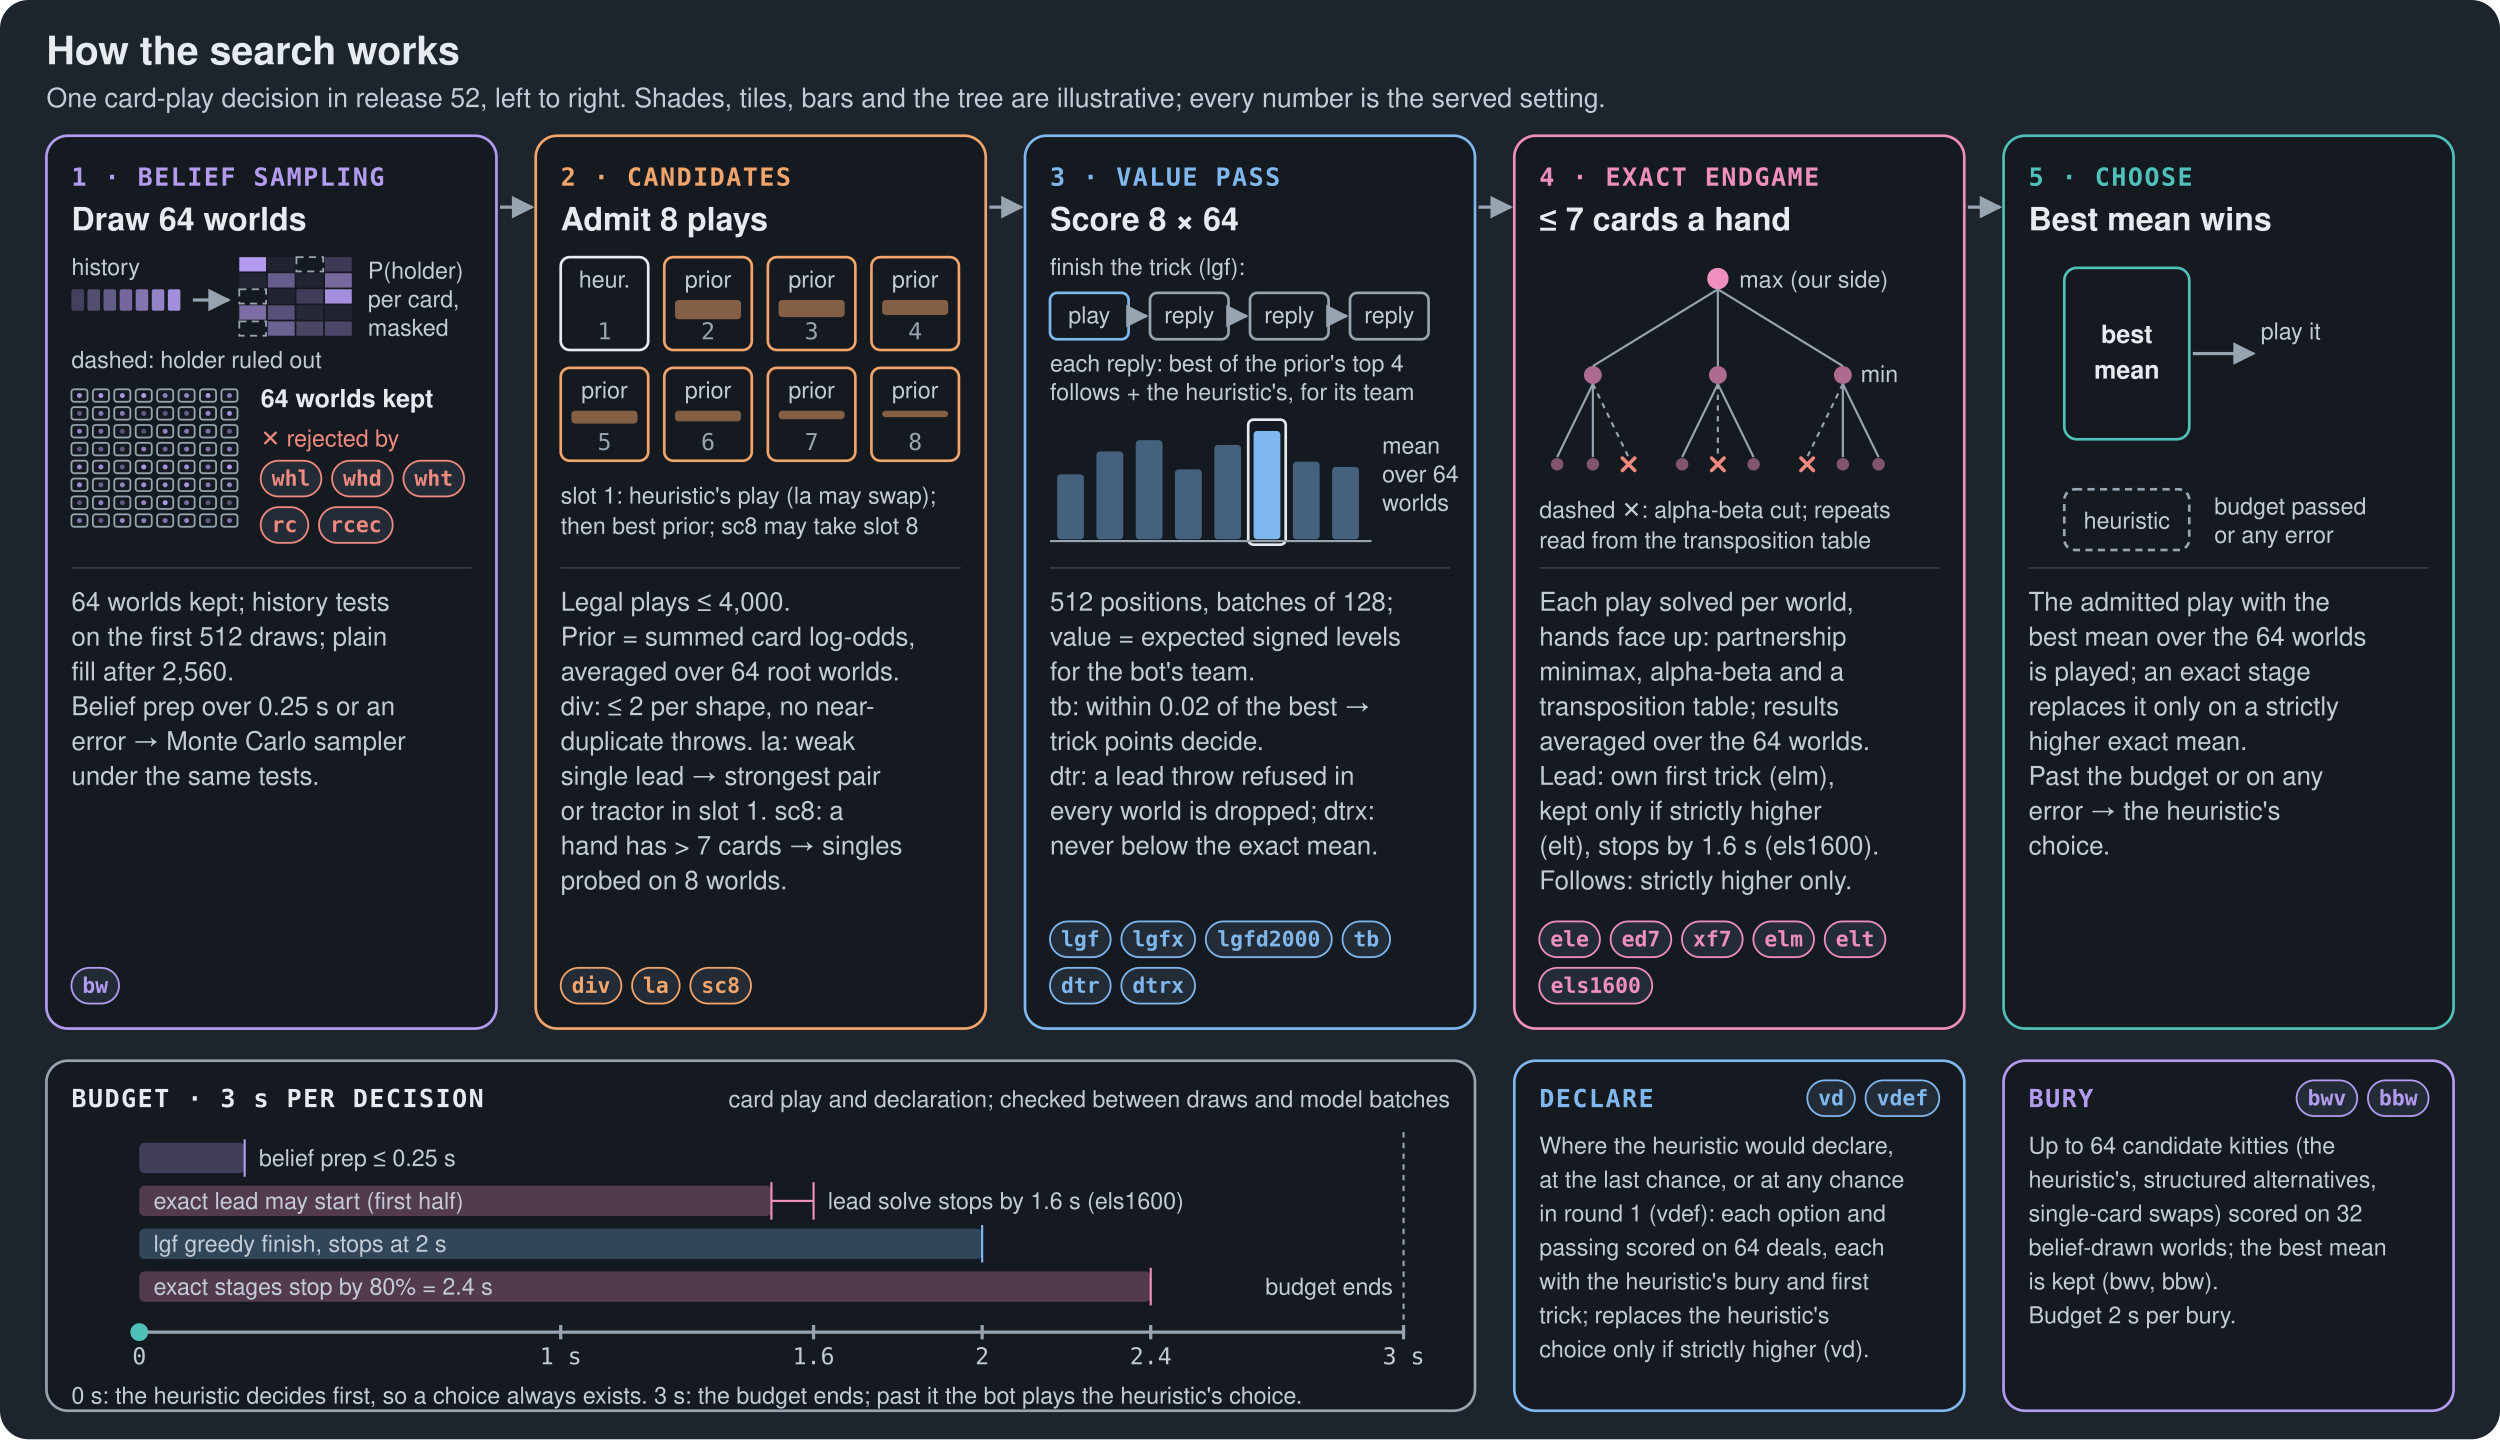
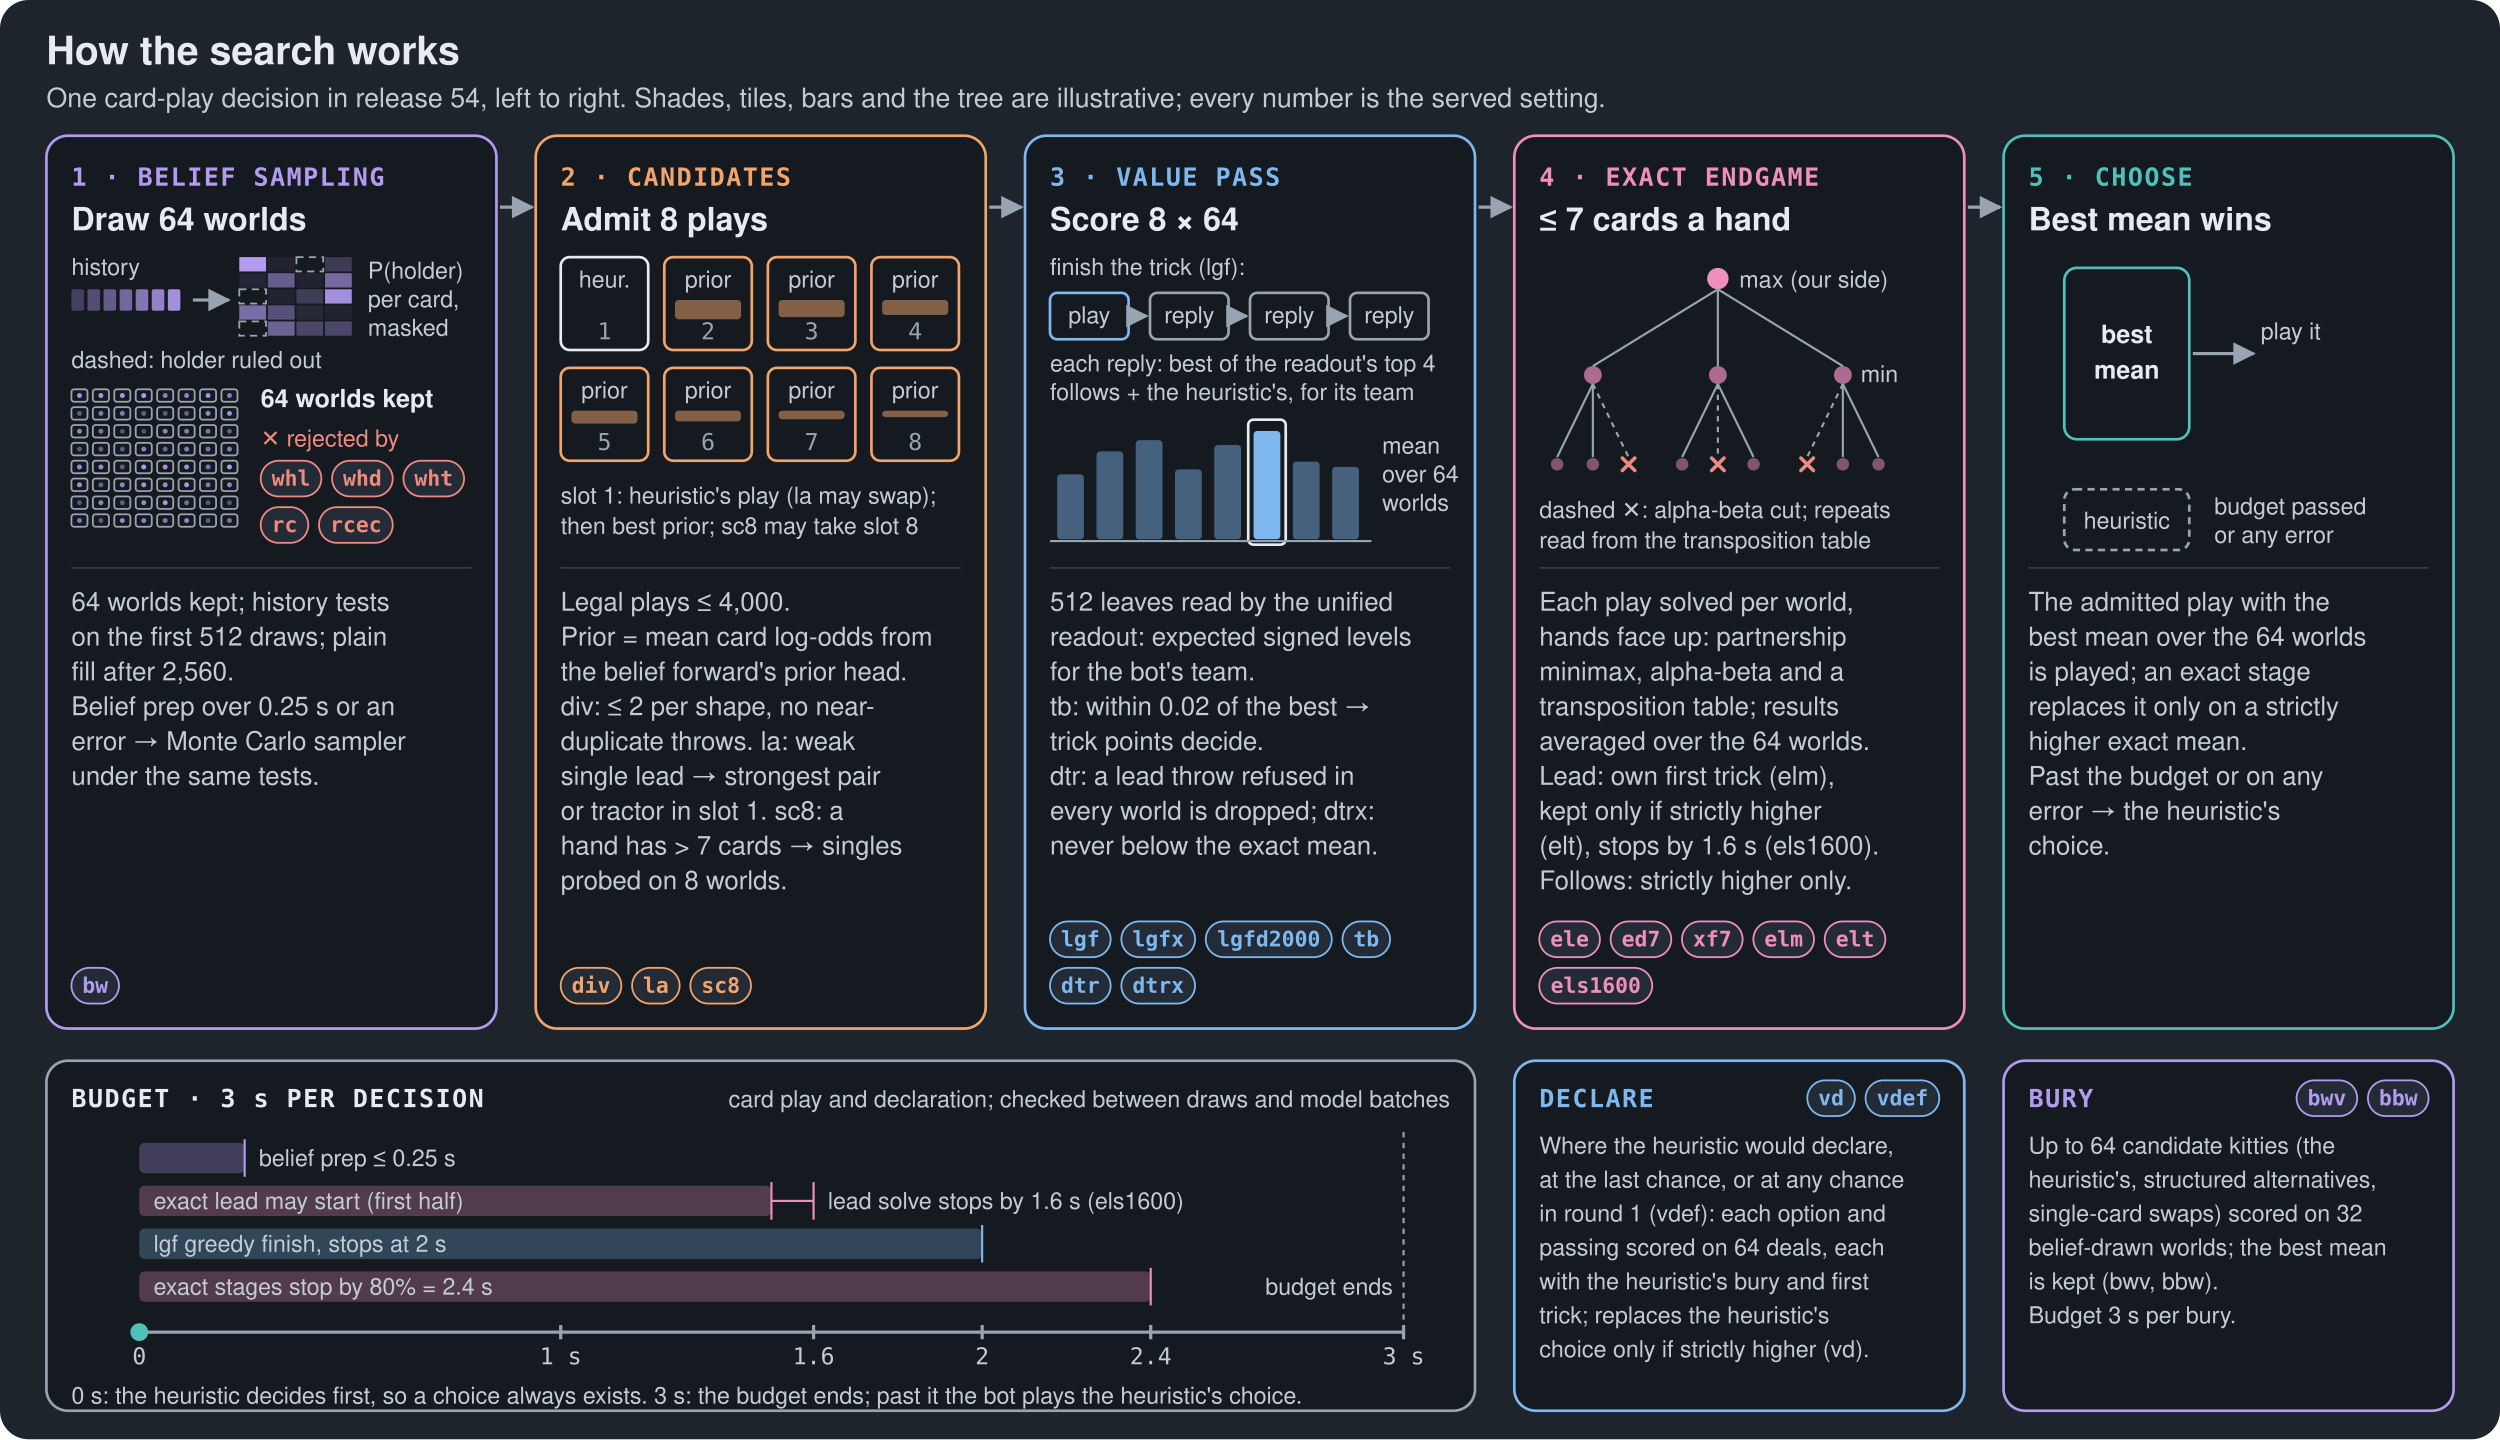
- <svg xmlns="http://www.w3.org/2000/svg" viewBox="0 0 1400 806" width="1400" height="806" role="img" aria-label="How the search works, as a five-stage pipeline. 1, belief sampling: the belief model reads the public history and gives each hidden card's holder probabilities, masked to the holders the public facts allow; 64 worlds are kept, drawn worlds are rejected by the history tests whl, whd, wht, rc and rcec, which apply to the first 512 draws, the plain sampler fills any shortfall after 2,560, and belief preparation over 0.25 s falls back to the Monte Carlo sampler. 2, candidates: up to 4,000 legal plays; the prior's summed card log-odds averaged over 64 root worlds rank them; 8 are admitted, the heuristic's play first, at most 2 per shape (div), la on a weak single lead, and sc8 probing singles on 8 worlds when a hand has more than 7 cards. 3, value pass: each trick is finished by greedy replies (lgf, lgfx, lgfd2000) and 512 positions are scored in batches of 128 as expected signed levels; ties within 0.02 go to trick points (tb); dtr and dtrx drop refused lead throws. 4, exact endgame at 7 cards or fewer a hand: partnership minimax with alpha-beta and a transposition table per world, averaged (ele, ed7, xf7, elm, elt, els1600), switching only on a strictly higher mean. 5, choose: the best mean wins; past the budget or on error the heuristic's choice is played. A 3 second budget timeline: the heuristic decides first, belief preparation up to 0.25 s, the exact lead stage starts only in the first half and its solve stops by 1.6 s, lgf stops at 2 s, both exact stages stop by 2.4 s, the budget ends at 3 s. Side lanes: declaration scores each option and passing on 64 deals (vd, vdef); the bury scores up to 64 candidate kitties on 32 belief-drawn worlds within 2 s (bwv, bbw).">
+ <svg xmlns="http://www.w3.org/2000/svg" viewBox="0 0 1400 806" width="1400" height="806" role="img" aria-label="How the search works in release 54, as a five-stage pipeline. 1, belief sampling: the unified model's belief head reads the public history and gives each hidden card's holder probabilities, masked to the holders the public facts allow; 64 worlds are kept, drawn worlds are rejected by the history tests whl, whd, wht, rc and rcec, which apply to the first 512 draws, the plain sampler fills any shortfall after 2,560, and belief preparation over 0.25 s falls back to the Monte Carlo sampler. 2, candidates: up to 4,000 legal plays; the mean card log-odds of the prior head, read from the same trunk forward as the belief, rank them; 8 are admitted, the heuristic's play first, at most 2 per shape (div), la on a weak single lead, and sc8 probing singles on 8 worlds when a hand has more than 7 cards. 3, value pass: each trick is finished by greedy replies, each the best of the unified readout's top 4 follows and the heuristic's (lgf, lgfx, lgfd2000), and the readout scores 512 leaves as expected signed levels; ties within 0.02 go to trick points (tb); dtr and dtrx drop refused lead throws. 4, exact endgame at 7 cards or fewer a hand: partnership minimax with alpha-beta and a transposition table per world, averaged (ele, ed7, xf7, elm, elt, els1600), switching only on a strictly higher mean. 5, choose: the best mean wins; past the budget or on error the heuristic's choice is played. A 3 second budget timeline: the heuristic decides first, belief preparation up to 0.25 s, the exact lead stage starts only in the first half and its solve stops by 1.6 s, lgf stops at 2 s, both exact stages stop by 2.4 s, the budget ends at 3 s. Side lanes: declaration scores each option and passing on 64 deals (vd, vdef); the bury scores up to 64 candidate kitties on 32 belief-drawn worlds within 3 s (bwv, bbw).">
  <style>.bg{fill:#1d242c}.box{fill:#151a20;stroke-width:1.5}.tile{fill:#151a20;stroke:#98a4b0;stroke-width:1}.h1{font:600 22px -apple-system, BlinkMacSystemFont, 'Segoe UI', Helvetica, Arial, sans-serif;fill:#e6ebf0}.t{font:600 18px -apple-system, BlinkMacSystemFont, 'Segoe UI', Helvetica, Arial, sans-serif;fill:#e6ebf0}.s{font:15px -apple-system, BlinkMacSystemFont, 'Segoe UI', Helvetica, Arial, sans-serif;fill:#c3ccd5}.body{font:14.5px -apple-system, BlinkMacSystemFont, 'Segoe UI', Helvetica, Arial, sans-serif;fill:#c3ccd5}.cap{font:13px -apple-system, BlinkMacSystemFont, 'Segoe UI', Helvetica, Arial, sans-serif;fill:#c3ccd5}.lab{font:14px -apple-system, BlinkMacSystemFont, 'Segoe UI', Helvetica, Arial, sans-serif;fill:#e6ebf0}.labb{font:600 14px -apple-system, BlinkMacSystemFont, 'Segoe UI', Helvetica, Arial, sans-serif;fill:#e6ebf0}.num{font:13px ui-monospace, SFMono-Regular, Menlo, Consolas, monospace;fill:#c3ccd5}.k{font:600 14px ui-monospace, SFMono-Regular, Menlo, Consolas, monospace;letter-spacing:.06em}.m{font:13px ui-monospace, SFMono-Regular, Menlo, Consolas, monospace;fill:#98a4b0}.chipt{font:600 12px ui-monospace, SFMono-Regular, Menlo, Consolas, monospace}.rule{stroke:#323c47}.arrow{stroke:#98a4b0;stroke-width:1.8;fill:none}.thin{stroke:#98a4b0;stroke-width:1.2;fill:none}.dash{stroke:#98a4b0;stroke-width:1.2;fill:none;stroke-dasharray:3 3}.ah{fill:#98a4b0}.bar{fill:#232c36;stroke:#4fc1b9;stroke-width:1.5}.chip{fill:#232c36;stroke-width:1}.ring{fill:none;stroke:#e6ebf0;stroke-width:1.5}.xm{stroke:#f08a80;stroke-width:2;stroke-linecap:round}.c-belief{fill:#b39cf0}.b-belief{stroke:#b39cf0}.c-prior{fill:#f2a46b}.b-prior{stroke:#f2a46b}.c-value{fill:#7fb8ef}.b-value{stroke:#7fb8ef}.c-exact{fill:#ef8fbe}.b-exact{stroke:#ef8fbe}.c-accent{fill:#4fc1b9}.b-accent{stroke:#4fc1b9}.c-bad{fill:#f08a80}.b-bad{stroke:#f08a80}.c-muted{fill:#98a4b0}.b-muted{stroke:#98a4b0}.c-fg{fill:#e6ebf0}.b-fg{stroke:#e6ebf0}</style>
  <defs>
    <marker id="ah" viewBox="0 0 10 10" refX="9" refY="5" markerWidth="7" markerHeight="7" orient="auto">
      <path d="M0,0 L10,5 L0,10 z" class="ah" />
    </marker>
  </defs>
  <rect class="bg" x="0" y="0" width="1400" height="806" rx="16" />
  <text x="26" y="36" class="h1">How the search works</text>
-   <text x="26" y="60" class="s">One card-play decision in release 52, left to right. Shades, tiles, bars and the tree are illustrative; every number is the served setting.</text>
+   <text x="26" y="60" class="s">One card-play decision in release 54, left to right. Shades, tiles, bars and the tree are illustrative; every number is the served setting.</text>
  <rect x="26" y="76" width="252" height="500" class="box b-belief" rx="12" />
  <text x="40" y="104" class="k c-belief">1 · BELIEF SAMPLING</text>
  <text x="40" y="129" class="t">Draw 64 worlds</text>
  <text x="40" y="154" class="cap">history</text>
  <rect x="40" y="162" width="7" height="12" class="c-belief" fill-opacity="0.30" rx="1" />
  <rect x="49" y="162" width="7" height="12" class="c-belief" fill-opacity="0.40" rx="1" />
  <rect x="58" y="162" width="7" height="12" class="c-belief" fill-opacity="0.50" rx="1" />
  <rect x="67" y="162" width="7" height="12" class="c-belief" fill-opacity="0.60" rx="1" />
  <rect x="76" y="162" width="7" height="12" class="c-belief" fill-opacity="0.70" rx="1" />
  <rect x="85" y="162" width="7" height="12" class="c-belief" fill-opacity="0.80" rx="1" />
  <rect x="94" y="162" width="7" height="12" class="c-belief" fill-opacity="0.90" rx="1" />
  <path class="arrow" d="M108 168 H128" marker-end="url(#ah)" />
  <rect x="134" y="144" width="15" height="8" class="c-belief" fill-opacity="1.00" />
  <rect x="150" y="144" width="15" height="8" class="c-belief" fill-opacity="0.08" />
  <rect x="166" y="144" width="15" height="8" class="tile" stroke-dasharray="4 3" />
  <rect x="182" y="144" width="15" height="8" class="c-belief" fill-opacity="0.25" />
  <rect x="134" y="153" width="15" height="8" class="c-belief" fill-opacity="0.10" />
  <rect x="150" y="153" width="15" height="8" class="c-belief" fill-opacity="0.52" />
  <rect x="166" y="153" width="15" height="8" class="c-belief" fill-opacity="0.08" />
  <rect x="182" y="153" width="15" height="8" class="c-belief" fill-opacity="0.61" />
  <rect x="134" y="162" width="15" height="8" class="tile" stroke-dasharray="4 3" />
  <rect x="150" y="162" width="15" height="8" class="c-belief" fill-opacity="0.08" />
  <rect x="166" y="162" width="15" height="8" class="c-belief" fill-opacity="0.27" />
  <rect x="182" y="162" width="15" height="8" class="c-belief" fill-opacity="0.90" />
  <rect x="134" y="171" width="15" height="8" class="c-belief" fill-opacity="0.65" />
  <rect x="150" y="171" width="15" height="8" class="c-belief" fill-opacity="0.42" />
  <rect x="166" y="171" width="15" height="8" class="c-belief" fill-opacity="0.12" />
  <rect x="182" y="171" width="15" height="8" class="c-belief" fill-opacity="0.08" />
  <rect x="134" y="180" width="15" height="8" class="tile" stroke-dasharray="4 3" />
  <rect x="150" y="180" width="15" height="8" class="c-belief" fill-opacity="0.56" />
  <rect x="166" y="180" width="15" height="8" class="c-belief" fill-opacity="0.34" />
  <rect x="182" y="180" width="15" height="8" class="c-belief" fill-opacity="0.35" />
  <text x="206" y="156" class="cap">P(holder)</text>
  <text x="206" y="172" class="cap">per card,</text>
  <text x="206" y="188" class="cap">masked</text>
  <text x="40" y="206" class="cap">dashed: holder ruled out</text>
  <rect x="40" y="218" width="9" height="7" class="tile" rx="1.5" />
  <circle cx="44.5" cy="221.5" r="1.4" class="c-belief" fill-opacity="0.91" />
  <rect x="52" y="218" width="9" height="7" class="tile" rx="1.5" />
  <circle cx="56.5" cy="221.5" r="1.4" class="c-belief" fill-opacity="0.94" />
  <rect x="64" y="218" width="9" height="7" class="tile" rx="1.5" />
  <circle cx="68.5" cy="221.5" r="1.4" class="c-belief" fill-opacity="0.94" />
  <rect x="76" y="218" width="9" height="7" class="tile" rx="1.5" />
  <circle cx="80.5" cy="221.5" r="1.4" class="c-belief" fill-opacity="0.97" />
  <rect x="88" y="218" width="9" height="7" class="tile" rx="1.5" />
  <circle cx="92.5" cy="221.5" r="1.4" class="c-belief" fill-opacity="0.75" />
  <rect x="100" y="218" width="9" height="7" class="tile" rx="1.5" />
  <circle cx="104.5" cy="221.5" r="1.4" class="c-belief" fill-opacity="0.80" />
  <rect x="112" y="218" width="9" height="7" class="tile" rx="1.5" />
  <circle cx="116.5" cy="221.5" r="1.4" class="c-belief" fill-opacity="0.93" />
  <rect x="124" y="218" width="9" height="7" class="tile" rx="1.5" />
  <circle cx="128.5" cy="221.5" r="1.4" class="c-belief" fill-opacity="0.73" />
  <rect x="40" y="228" width="9" height="7" class="tile" rx="1.5" />
  <circle cx="44.5" cy="231.5" r="1.4" class="c-belief" fill-opacity="0.49" />
  <rect x="52" y="228" width="9" height="7" class="tile" rx="1.5" />
  <circle cx="56.5" cy="231.5" r="1.4" class="c-belief" fill-opacity="0.71" />
  <rect x="64" y="228" width="9" height="7" class="tile" rx="1.5" />
  <circle cx="68.5" cy="231.5" r="1.4" class="c-belief" fill-opacity="0.72" />
  <rect x="76" y="228" width="9" height="7" class="tile" rx="1.5" />
  <circle cx="80.5" cy="231.5" r="1.4" class="c-belief" fill-opacity="0.51" />
  <rect x="88" y="228" width="9" height="7" class="tile" rx="1.5" />
  <circle cx="92.5" cy="231.5" r="1.4" class="c-belief" fill-opacity="0.46" />
  <rect x="100" y="228" width="9" height="7" class="tile" rx="1.5" />
  <circle cx="104.5" cy="231.5" r="1.4" class="c-belief" fill-opacity="0.51" />
  <rect x="112" y="228" width="9" height="7" class="tile" rx="1.5" />
  <circle cx="116.5" cy="231.5" r="1.4" class="c-belief" fill-opacity="0.82" />
  <rect x="124" y="228" width="9" height="7" class="tile" rx="1.5" />
  <circle cx="128.5" cy="231.5" r="1.4" class="c-belief" fill-opacity="0.89" />
  <rect x="40" y="238" width="9" height="7" class="tile" rx="1.5" />
  <circle cx="44.5" cy="241.5" r="1.4" class="c-belief" fill-opacity="0.79" />
  <rect x="52" y="238" width="9" height="7" class="tile" rx="1.5" />
  <circle cx="56.5" cy="241.5" r="1.4" class="c-belief" fill-opacity="0.66" />
  <rect x="64" y="238" width="9" height="7" class="tile" rx="1.5" />
  <circle cx="68.5" cy="241.5" r="1.4" class="c-belief" fill-opacity="0.42" />
  <rect x="76" y="238" width="9" height="7" class="tile" rx="1.5" />
  <circle cx="80.5" cy="241.5" r="1.4" class="c-belief" fill-opacity="0.40" />
  <rect x="88" y="238" width="9" height="7" class="tile" rx="1.5" />
  <circle cx="92.5" cy="241.5" r="1.4" class="c-belief" fill-opacity="0.79" />
  <rect x="100" y="238" width="9" height="7" class="tile" rx="1.5" />
  <circle cx="104.5" cy="241.5" r="1.4" class="c-belief" fill-opacity="0.72" />
  <rect x="112" y="238" width="9" height="7" class="tile" rx="1.5" />
  <circle cx="116.5" cy="241.5" r="1.4" class="c-belief" fill-opacity="0.67" />
  <rect x="124" y="238" width="9" height="7" class="tile" rx="1.5" />
  <circle cx="128.5" cy="241.5" r="1.4" class="c-belief" fill-opacity="0.50" />
  <rect x="40" y="248" width="9" height="7" class="tile" rx="1.5" />
  <circle cx="44.5" cy="251.5" r="1.4" class="c-belief" fill-opacity="0.47" />
  <rect x="52" y="248" width="9" height="7" class="tile" rx="1.5" />
  <circle cx="56.5" cy="251.5" r="1.4" class="c-belief" fill-opacity="0.51" />
  <rect x="64" y="248" width="9" height="7" class="tile" rx="1.5" />
  <circle cx="68.5" cy="251.5" r="1.4" class="c-belief" fill-opacity="0.48" />
  <rect x="76" y="248" width="9" height="7" class="tile" rx="1.5" />
  <circle cx="80.5" cy="251.5" r="1.4" class="c-belief" fill-opacity="0.76" />
  <rect x="88" y="248" width="9" height="7" class="tile" rx="1.5" />
  <circle cx="92.5" cy="251.5" r="1.4" class="c-belief" fill-opacity="0.58" />
  <rect x="100" y="248" width="9" height="7" class="tile" rx="1.5" />
  <circle cx="104.5" cy="251.5" r="1.4" class="c-belief" fill-opacity="0.73" />
  <rect x="112" y="248" width="9" height="7" class="tile" rx="1.5" />
  <circle cx="116.5" cy="251.5" r="1.4" class="c-belief" fill-opacity="0.66" />
  <rect x="124" y="248" width="9" height="7" class="tile" rx="1.5" />
  <circle cx="128.5" cy="251.5" r="1.4" class="c-belief" fill-opacity="0.73" />
  <rect x="40" y="258" width="9" height="7" class="tile" rx="1.5" />
  <circle cx="44.5" cy="261.5" r="1.4" class="c-belief" fill-opacity="0.85" />
  <rect x="52" y="258" width="9" height="7" class="tile" rx="1.5" />
  <circle cx="56.5" cy="261.5" r="1.4" class="c-belief" fill-opacity="0.87" />
  <rect x="64" y="258" width="9" height="7" class="tile" rx="1.5" />
  <circle cx="68.5" cy="261.5" r="1.4" class="c-belief" fill-opacity="0.49" />
  <rect x="76" y="258" width="9" height="7" class="tile" rx="1.5" />
  <circle cx="80.5" cy="261.5" r="1.4" class="c-belief" fill-opacity="0.98" />
  <rect x="88" y="258" width="9" height="7" class="tile" rx="1.5" />
  <circle cx="92.5" cy="261.5" r="1.4" class="c-belief" fill-opacity="0.91" />
  <rect x="100" y="258" width="9" height="7" class="tile" rx="1.5" />
  <circle cx="104.5" cy="261.5" r="1.4" class="c-belief" fill-opacity="0.89" />
  <rect x="112" y="258" width="9" height="7" class="tile" rx="1.5" />
  <circle cx="116.5" cy="261.5" r="1.4" class="c-belief" fill-opacity="0.67" />
  <rect x="124" y="258" width="9" height="7" class="tile" rx="1.5" />
  <circle cx="128.5" cy="261.5" r="1.4" class="c-belief" fill-opacity="0.97" />
  <rect x="40" y="268" width="9" height="7" class="tile" rx="1.5" />
  <circle cx="44.5" cy="271.5" r="1.4" class="c-belief" fill-opacity="0.89" />
  <rect x="52" y="268" width="9" height="7" class="tile" rx="1.5" />
  <circle cx="56.5" cy="271.5" r="1.4" class="c-belief" fill-opacity="0.54" />
  <rect x="64" y="268" width="9" height="7" class="tile" rx="1.5" />
  <circle cx="68.5" cy="271.5" r="1.4" class="c-belief" fill-opacity="0.81" />
  <rect x="76" y="268" width="9" height="7" class="tile" rx="1.5" />
  <circle cx="80.5" cy="271.5" r="1.4" class="c-belief" fill-opacity="0.91" />
  <rect x="88" y="268" width="9" height="7" class="tile" rx="1.5" />
  <circle cx="92.5" cy="271.5" r="1.4" class="c-belief" fill-opacity="0.85" />
  <rect x="100" y="268" width="9" height="7" class="tile" rx="1.5" />
  <circle cx="104.5" cy="271.5" r="1.4" class="c-belief" fill-opacity="0.94" />
  <rect x="112" y="268" width="9" height="7" class="tile" rx="1.5" />
  <circle cx="116.5" cy="271.5" r="1.4" class="c-belief" fill-opacity="0.72" />
  <rect x="124" y="268" width="9" height="7" class="tile" rx="1.5" />
  <circle cx="128.5" cy="271.5" r="1.4" class="c-belief" fill-opacity="0.80" />
  <rect x="40" y="278" width="9" height="7" class="tile" rx="1.5" />
  <circle cx="44.5" cy="281.5" r="1.4" class="c-belief" fill-opacity="0.45" />
  <rect x="52" y="278" width="9" height="7" class="tile" rx="1.5" />
  <circle cx="56.5" cy="281.5" r="1.4" class="c-belief" fill-opacity="0.80" />
  <rect x="64" y="278" width="9" height="7" class="tile" rx="1.5" />
  <circle cx="68.5" cy="281.5" r="1.4" class="c-belief" fill-opacity="0.49" />
  <rect x="76" y="278" width="9" height="7" class="tile" rx="1.5" />
  <circle cx="80.5" cy="281.5" r="1.4" class="c-belief" fill-opacity="0.83" />
  <rect x="88" y="278" width="9" height="7" class="tile" rx="1.5" />
  <circle cx="92.5" cy="281.5" r="1.4" class="c-belief" fill-opacity="0.94" />
  <rect x="100" y="278" width="9" height="7" class="tile" rx="1.5" />
  <circle cx="104.5" cy="281.5" r="1.4" class="c-belief" fill-opacity="0.62" />
  <rect x="112" y="278" width="9" height="7" class="tile" rx="1.5" />
  <circle cx="116.5" cy="281.5" r="1.4" class="c-belief" fill-opacity="0.44" />
  <rect x="124" y="278" width="9" height="7" class="tile" rx="1.5" />
  <circle cx="128.5" cy="281.5" r="1.4" class="c-belief" fill-opacity="0.43" />
  <rect x="40" y="288" width="9" height="7" class="tile" rx="1.5" />
  <circle cx="44.5" cy="291.5" r="1.4" class="c-belief" fill-opacity="0.71" />
  <rect x="52" y="288" width="9" height="7" class="tile" rx="1.5" />
  <circle cx="56.5" cy="291.5" r="1.4" class="c-belief" fill-opacity="0.49" />
  <rect x="64" y="288" width="9" height="7" class="tile" rx="1.5" />
  <circle cx="68.5" cy="291.5" r="1.4" class="c-belief" fill-opacity="0.84" />
  <rect x="76" y="288" width="9" height="7" class="tile" rx="1.5" />
  <circle cx="80.5" cy="291.5" r="1.4" class="c-belief" fill-opacity="0.77" />
  <rect x="88" y="288" width="9" height="7" class="tile" rx="1.5" />
  <circle cx="92.5" cy="291.5" r="1.4" class="c-belief" fill-opacity="0.70" />
  <rect x="100" y="288" width="9" height="7" class="tile" rx="1.5" />
  <circle cx="104.5" cy="291.5" r="1.4" class="c-belief" fill-opacity="0.80" />
  <rect x="112" y="288" width="9" height="7" class="tile" rx="1.5" />
  <circle cx="116.5" cy="291.5" r="1.4" class="c-belief" fill-opacity="0.49" />
  <rect x="124" y="288" width="9" height="7" class="tile" rx="1.5" />
  <circle cx="128.5" cy="291.5" r="1.4" class="c-belief" fill-opacity="0.67" />
  <text x="146" y="228" class="labb">64 worlds kept</text>
  <text x="146" y="250" class="cap c-bad">✕ rejected by</text>
  <rect x="146" y="258" width="33.96" height="20" class="chip b-bad" rx="10" />
  <text x="162.98" y="272" class="chipt c-bad" text-anchor="middle">whl</text>
  <rect x="185.96" y="258" width="33.96" height="20" class="chip b-bad" rx="10" />
  <text x="202.94" y="272" class="chipt c-bad" text-anchor="middle">whd</text>
  <rect x="225.92" y="258" width="33.96" height="20" class="chip b-bad" rx="10" />
  <text x="242.9" y="272" class="chipt c-bad" text-anchor="middle">wht</text>
  <rect x="146" y="284" width="26.64" height="20" class="chip b-bad" rx="10" />
  <text x="159.32" y="298" class="chipt c-bad" text-anchor="middle">rc</text>
  <rect x="178.64" y="284" width="41.28" height="20" class="chip b-bad" rx="10" />
  <text x="199.28" y="298" class="chipt c-bad" text-anchor="middle">rcec</text>
  <line x1="40" y1="318" x2="264" y2="318" class="rule" />
  <text x="40" y="342" class="body">64 worlds kept; history tests</text>
  <text x="40" y="361.5" class="body">on the first 512 draws; plain</text>
  <text x="40" y="381" class="body">fill after 2,560.</text>
  <text x="40" y="400.5" class="body">Belief prep over 0.25 s or an</text>
  <text x="40" y="420" class="body">error → Monte Carlo sampler</text>
  <text x="40" y="439.5" class="body">under the same tests.</text>
  <rect x="40" y="542" width="26.64" height="20" class="chip b-belief" rx="10" />
  <text x="53.32" y="556" class="chipt c-belief" text-anchor="middle">bw</text>
  <path class="arrow" d="M280 116 H298" marker-end="url(#ah)" />
  <rect x="300" y="76" width="252" height="500" class="box b-prior" rx="12" />
  <text x="314" y="104" class="k c-prior">2 · CANDIDATES</text>
  <text x="314" y="129" class="t">Admit 8 plays</text>
  <rect x="314" y="144" width="49" height="52" class="box b-fg" rx="5" />
  <text x="338.5" y="161" class="cap" text-anchor="middle">heur.</text>
  <text x="338.5" y="190" class="m" text-anchor="middle">1</text>
  <rect x="372" y="144" width="49" height="52" class="box b-prior" rx="5" />
  <rect x="378" y="168" width="37" height="10.8" class="c-prior" fill-opacity="0.50" rx="2" />
  <text x="396.5" y="161" class="cap" text-anchor="middle">prior</text>
  <text x="396.5" y="190" class="m" text-anchor="middle">2</text>
  <rect x="430" y="144" width="49" height="52" class="box b-prior" rx="5" />
  <rect x="436" y="168" width="37" height="9.6" class="c-prior" fill-opacity="0.50" rx="2" />
  <text x="454.5" y="161" class="cap" text-anchor="middle">prior</text>
  <text x="454.5" y="190" class="m" text-anchor="middle">3</text>
  <rect x="488" y="144" width="49" height="52" class="box b-prior" rx="5" />
  <rect x="494" y="168" width="37" height="8.4" class="c-prior" fill-opacity="0.50" rx="2" />
  <text x="512.5" y="161" class="cap" text-anchor="middle">prior</text>
  <text x="512.5" y="190" class="m" text-anchor="middle">4</text>
  <rect x="314" y="206" width="49" height="52" class="box b-prior" rx="5" />
  <rect x="320" y="230" width="37" height="7.2" class="c-prior" fill-opacity="0.50" rx="2" />
  <text x="338.5" y="223" class="cap" text-anchor="middle">prior</text>
  <text x="338.5" y="252" class="m" text-anchor="middle">5</text>
  <rect x="372" y="206" width="49" height="52" class="box b-prior" rx="5" />
  <rect x="378" y="230" width="37" height="6" class="c-prior" fill-opacity="0.50" rx="2" />
  <text x="396.5" y="223" class="cap" text-anchor="middle">prior</text>
  <text x="396.5" y="252" class="m" text-anchor="middle">6</text>
  <rect x="430" y="206" width="49" height="52" class="box b-prior" rx="5" />
  <rect x="436" y="230" width="37" height="4.8" class="c-prior" fill-opacity="0.50" rx="2" />
  <text x="454.5" y="223" class="cap" text-anchor="middle">prior</text>
  <text x="454.5" y="252" class="m" text-anchor="middle">7</text>
  <rect x="488" y="206" width="49" height="52" class="box b-prior" rx="5" />
  <rect x="494" y="230" width="37" height="3.6" class="c-prior" fill-opacity="0.50" rx="2" />
  <text x="512.5" y="223" class="cap" text-anchor="middle">prior</text>
  <text x="512.5" y="252" class="m" text-anchor="middle">8</text>
  <text x="314" y="282" class="cap">slot 1: heuristic's play (la may swap);</text>
  <text x="314" y="299" class="cap">then best prior; sc8 may take slot 8</text>
  <line x1="314" y1="318" x2="538" y2="318" class="rule" />
  <text x="314" y="342" class="body">Legal plays ≤ 4,000.</text>
-   <text x="314" y="361.5" class="body">Prior = summed card log-odds,</text>
-   <text x="314" y="381" class="body">averaged over 64 root worlds.</text>
+   <text x="314" y="361.5" class="body">Prior = mean card log-odds from</text>
+   <text x="314" y="381" class="body">the belief forward's prior head.</text>
  <text x="314" y="400.5" class="body">div: ≤ 2 per shape, no near-</text>
  <text x="314" y="420" class="body">duplicate throws. la: weak</text>
  <text x="314" y="439.5" class="body">single lead → strongest pair</text>
  <text x="314" y="459" class="body">or tractor in slot 1. sc8: a</text>
  <text x="314" y="478.5" class="body">hand has &gt; 7 cards → singles</text>
  <text x="314" y="498" class="body">probed on 8 worlds.</text>
  <rect x="314" y="542" width="33.96" height="20" class="chip b-prior" rx="10" />
  <text x="330.98" y="556" class="chipt c-prior" text-anchor="middle">div</text>
  <rect x="353.96" y="542" width="26.64" height="20" class="chip b-prior" rx="10" />
  <text x="367.28" y="556" class="chipt c-prior" text-anchor="middle">la</text>
  <rect x="386.6" y="542" width="33.96" height="20" class="chip b-prior" rx="10" />
  <text x="403.58" y="556" class="chipt c-prior" text-anchor="middle">sc8</text>
  <path class="arrow" d="M554 116 H572" marker-end="url(#ah)" />
  <rect x="574" y="76" width="252" height="500" class="box b-value" rx="12" />
  <text x="588" y="104" class="k c-value">3 · VALUE PASS</text>
  <text x="588" y="129" class="t">Score 8 × 64</text>
  <text x="588" y="154" class="cap">finish the trick (lgf):</text>
  <rect x="588" y="164" width="44" height="26" class="box b-value" rx="4" />
  <text x="610" y="181" class="cap" text-anchor="middle">play</text>
  <path class="arrow" d="M633 177 H642" marker-end="url(#ah)" />
  <rect x="644" y="164" width="44" height="26" class="box b-muted" rx="4" />
  <text x="666" y="181" class="cap" text-anchor="middle">reply</text>
  <path class="arrow" d="M689 177 H698" marker-end="url(#ah)" />
  <rect x="700" y="164" width="44" height="26" class="box b-muted" rx="4" />
  <text x="722" y="181" class="cap" text-anchor="middle">reply</text>
  <path class="arrow" d="M745 177 H754" marker-end="url(#ah)" />
  <rect x="756" y="164" width="44" height="26" class="box b-muted" rx="4" />
  <text x="778" y="181" class="cap" text-anchor="middle">reply</text>
-   <text x="588" y="208" class="cap">each reply: best of the prior's top 4</text>
+   <text x="588" y="208" class="cap">each reply: best of the readout's top 4</text>
  <text x="588" y="224" class="cap">follows + the heuristic's, for its team</text>
  <rect x="592" y="265.62" width="15" height="36.38" class="c-value" fill-opacity="0.45" rx="2" />
  <rect x="614" y="252.79" width="15" height="49.21" class="c-value" fill-opacity="0.45" rx="2" />
  <rect x="636" y="246.49" width="15" height="55.51" class="c-value" fill-opacity="0.45" rx="2" />
  <rect x="658" y="262.85" width="15" height="39.15" class="c-value" fill-opacity="0.45" rx="2" />
  <rect x="680" y="249.17" width="15" height="52.83" class="c-value" fill-opacity="0.45" rx="2" />
  <rect x="702" y="241.35" width="15" height="60.65" class="c-value" fill-opacity="1.00" rx="2" />
  <rect x="724" y="258.52" width="15" height="43.48" class="c-value" fill-opacity="0.45" rx="2" />
  <rect x="746" y="261.47" width="15" height="40.53" class="c-value" fill-opacity="0.45" rx="2" />
  <rect x="699" y="235" width="21" height="70" class="ring" rx="3" />
  <line x1="588" y1="303" x2="768" y2="303" class="thin" />
  <text x="774" y="254" class="cap">mean</text>
  <text x="774" y="270" class="cap">over 64</text>
  <text x="774" y="286" class="cap">worlds</text>
  <line x1="588" y1="318" x2="812" y2="318" class="rule" />
-   <text x="588" y="342" class="body">512 positions, batches of 128;</text>
-   <text x="588" y="361.5" class="body">value = expected signed levels</text>
+   <text x="588" y="342" class="body">512 leaves read by the unified</text>
+   <text x="588" y="361.5" class="body">readout: expected signed levels</text>
  <text x="588" y="381" class="body">for the bot's team.</text>
  <text x="588" y="400.5" class="body">tb: within 0.02 of the best →</text>
  <text x="588" y="420" class="body">trick points decide.</text>
  <text x="588" y="439.5" class="body">dtr: a lead throw refused in</text>
  <text x="588" y="459" class="body">every world is dropped; dtrx:</text>
  <text x="588" y="478.5" class="body">never below the exact mean.</text>
  <rect x="588" y="516" width="33.96" height="20" class="chip b-value" rx="10" />
  <text x="604.98" y="530" class="chipt c-value" text-anchor="middle">lgf</text>
  <rect x="627.96" y="516" width="41.28" height="20" class="chip b-value" rx="10" />
  <text x="648.6" y="530" class="chipt c-value" text-anchor="middle">lgfx</text>
  <rect x="675.24" y="516" width="70.56" height="20" class="chip b-value" rx="10" />
  <text x="710.52" y="530" class="chipt c-value" text-anchor="middle">lgfd2000</text>
  <rect x="751.8" y="516" width="26.64" height="20" class="chip b-value" rx="10" />
  <text x="765.12" y="530" class="chipt c-value" text-anchor="middle">tb</text>
  <rect x="588" y="542" width="33.96" height="20" class="chip b-value" rx="10" />
  <text x="604.98" y="556" class="chipt c-value" text-anchor="middle">dtr</text>
  <rect x="627.96" y="542" width="41.28" height="20" class="chip b-value" rx="10" />
  <text x="648.6" y="556" class="chipt c-value" text-anchor="middle">dtrx</text>
  <path class="arrow" d="M828 116 H846" marker-end="url(#ah)" />
  <rect x="848" y="76" width="252" height="500" class="box b-exact" rx="12" />
  <text x="862" y="104" class="k c-exact">4 · EXACT ENDGAME</text>
  <text x="862" y="129" class="t">≤ 7 cards a hand</text>
  <circle cx="962" cy="156" r="6" class="c-exact" />
  <line x1="962" y1="162" x2="892" y2="205" class="thin" />
  <circle cx="892" cy="210" r="5" class="c-exact" fill-opacity="0.7" />
  <line x1="892" y1="215" x2="872" y2="256" class="thin" />
  <circle cx="872" cy="260" r="3.5" class="c-exact" fill-opacity="0.5" />
  <line x1="892" y1="215" x2="892" y2="256" class="thin" />
  <circle cx="892" cy="260" r="3.5" class="c-exact" fill-opacity="0.5" />
  <line x1="892" y1="215" x2="912" y2="256" class="dash" />
  <line x1="908.5" y1="256.5" x2="915.5" y2="263.5" class="xm" />
  <line x1="908.5" y1="263.5" x2="915.5" y2="256.5" class="xm" />
  <line x1="962" y1="162" x2="962" y2="205" class="thin" />
  <circle cx="962" cy="210" r="5" class="c-exact" fill-opacity="0.7" />
  <line x1="962" y1="215" x2="942" y2="256" class="thin" />
  <circle cx="942" cy="260" r="3.5" class="c-exact" fill-opacity="0.5" />
  <line x1="962" y1="215" x2="962" y2="256" class="dash" />
  <line x1="958.5" y1="256.5" x2="965.5" y2="263.5" class="xm" />
  <line x1="958.5" y1="263.5" x2="965.5" y2="256.5" class="xm" />
  <line x1="962" y1="215" x2="982" y2="256" class="thin" />
  <circle cx="982" cy="260" r="3.5" class="c-exact" fill-opacity="0.5" />
  <line x1="962" y1="162" x2="1032" y2="205" class="thin" />
  <circle cx="1032" cy="210" r="5" class="c-exact" fill-opacity="0.7" />
  <line x1="1032" y1="215" x2="1012" y2="256" class="dash" />
  <line x1="1008.5" y1="256.5" x2="1015.5" y2="263.5" class="xm" />
  <line x1="1008.5" y1="263.5" x2="1015.5" y2="256.5" class="xm" />
  <line x1="1032" y1="215" x2="1032" y2="256" class="thin" />
  <circle cx="1032" cy="260" r="3.5" class="c-exact" fill-opacity="0.5" />
  <line x1="1032" y1="215" x2="1052" y2="256" class="thin" />
  <circle cx="1052" cy="260" r="3.5" class="c-exact" fill-opacity="0.5" />
  <text x="974" y="161" class="cap">max (our side)</text>
  <text x="1042" y="214" class="cap">min</text>
  <text x="862" y="290" class="cap">dashed ✕: alpha-beta cut; repeats</text>
  <text x="862" y="307" class="cap">read from the transposition table</text>
  <line x1="862" y1="318" x2="1086" y2="318" class="rule" />
  <text x="862" y="342" class="body">Each play solved per world,</text>
  <text x="862" y="361.5" class="body">hands face up: partnership</text>
  <text x="862" y="381" class="body">minimax, alpha-beta and a</text>
  <text x="862" y="400.5" class="body">transposition table; results</text>
  <text x="862" y="420" class="body">averaged over the 64 worlds.</text>
  <text x="862" y="439.5" class="body">Lead: own first trick (elm),</text>
  <text x="862" y="459" class="body">kept only if strictly higher</text>
  <text x="862" y="478.5" class="body">(elt), stops by 1.6 s (els1600).</text>
  <text x="862" y="498" class="body">Follows: strictly higher only.</text>
  <rect x="862" y="516" width="33.96" height="20" class="chip b-exact" rx="10" />
  <text x="878.98" y="530" class="chipt c-exact" text-anchor="middle">ele</text>
  <rect x="901.96" y="516" width="33.96" height="20" class="chip b-exact" rx="10" />
  <text x="918.94" y="530" class="chipt c-exact" text-anchor="middle">ed7</text>
  <rect x="941.92" y="516" width="33.96" height="20" class="chip b-exact" rx="10" />
  <text x="958.9" y="530" class="chipt c-exact" text-anchor="middle">xf7</text>
  <rect x="981.88" y="516" width="33.96" height="20" class="chip b-exact" rx="10" />
  <text x="998.86" y="530" class="chipt c-exact" text-anchor="middle">elm</text>
  <rect x="1021.84" y="516" width="33.96" height="20" class="chip b-exact" rx="10" />
  <text x="1038.82" y="530" class="chipt c-exact" text-anchor="middle">elt</text>
  <rect x="862" y="542" width="63.24" height="20" class="chip b-exact" rx="10" />
  <text x="893.62" y="556" class="chipt c-exact" text-anchor="middle">els1600</text>
  <path class="arrow" d="M1102 116 H1120" marker-end="url(#ah)" />
  <rect x="1122" y="76" width="252" height="500" class="box b-accent" rx="12" />
  <text x="1136" y="104" class="k c-accent">5 · CHOOSE</text>
  <text x="1136" y="129" class="t">Best mean wins</text>
  <rect x="1156" y="150" width="70" height="96" class="box b-accent" rx="7" />
  <text x="1191" y="192" class="labb" text-anchor="middle">best</text>
  <text x="1191" y="212" class="labb" text-anchor="middle">mean</text>
  <text x="1266" y="190" class="cap">play it</text>
  <path class="arrow" d="M1228 198 H1262" marker-end="url(#ah)" />
  <rect x="1156" y="274" width="70" height="34" class="box b-muted" rx="6" stroke-dasharray="4 3" />
  <text x="1191" y="296" class="cap" text-anchor="middle">heuristic</text>
  <text x="1240" y="288" class="cap">budget passed</text>
  <text x="1240" y="304" class="cap">or any error</text>
  <line x1="1136" y1="318" x2="1360" y2="318" class="rule" />
  <text x="1136" y="342" class="body">The admitted play with the</text>
  <text x="1136" y="361.5" class="body">best mean over the 64 worlds</text>
  <text x="1136" y="381" class="body">is played; an exact stage</text>
  <text x="1136" y="400.5" class="body">replaces it only on a strictly</text>
  <text x="1136" y="420" class="body">higher exact mean.</text>
  <text x="1136" y="439.5" class="body">Past the budget or on any</text>
  <text x="1136" y="459" class="body">error → the heuristic's</text>
  <text x="1136" y="478.5" class="body">choice.</text>
  <rect x="26" y="594" width="800" height="196" class="box b-muted" rx="12" />
  <text x="40" y="620" class="k c-fg">BUDGET · 3 s PER DECISION</text>
  <text x="812" y="620" class="cap" text-anchor="end">card play and declaration; checked between draws and model batches</text>
  <rect x="78" y="640" width="59" height="17" class="c-belief" fill-opacity="0.28" rx="3" />
  <line x1="137" y1="638" x2="137" y2="659" class="b-belief thin" />
  <text x="145" y="653" class="cap">belief prep ≤ 0.25 s</text>
  <rect x="78" y="664" width="354" height="17" class="c-exact" fill-opacity="0.28" rx="3" />
  <line x1="432" y1="662" x2="432" y2="683" class="b-exact thin" />
  <text x="86" y="677" class="cap">exact lead may start (first half)</text>
  <rect x="78" y="688" width="472" height="17" class="c-value" fill-opacity="0.28" rx="3" />
  <line x1="550" y1="686" x2="550" y2="707" class="b-value thin" />
  <text x="86" y="701" class="cap">lgf greedy finish, stops at 2 s</text>
  <rect x="78" y="712" width="566.4" height="17" class="c-exact" fill-opacity="0.28" rx="3" />
  <line x1="644.4" y1="710" x2="644.4" y2="731" class="b-exact thin" />
  <text x="86" y="725" class="cap">exact stages stop by 80% = 2.4 s</text>
  <line x1="432" y1="672.5" x2="455.6" y2="672.5" class="b-exact thin" />
  <line x1="455.6" y1="662" x2="455.6" y2="683" class="b-exact thin" />
  <text x="463.6" y="677" class="cap">lead solve stops by 1.6 s (els1600)</text>
  <line x1="78" y1="746" x2="786" y2="746" class="arrow" />
  <line x1="78" y1="742" x2="78" y2="750" class="arrow" />
  <text x="78" y="764" class="num" text-anchor="middle">0</text>
  <line x1="314" y1="742" x2="314" y2="750" class="arrow" />
  <text x="314" y="764" class="num" text-anchor="middle">1 s</text>
  <line x1="455.6" y1="742" x2="455.6" y2="750" class="arrow" />
  <text x="455.6" y="764" class="num" text-anchor="middle">1.6</text>
  <line x1="550" y1="742" x2="550" y2="750" class="arrow" />
  <text x="550" y="764" class="num" text-anchor="middle">2</text>
  <line x1="644.4" y1="742" x2="644.4" y2="750" class="arrow" />
  <text x="644.4" y="764" class="num" text-anchor="middle">2.4</text>
  <line x1="786" y1="742" x2="786" y2="750" class="arrow" />
  <text x="786" y="764" class="num" text-anchor="middle">3 s</text>
  <line x1="786" y1="634" x2="786" y2="746" class="dash" />
  <text x="780" y="725" class="cap" text-anchor="end">budget ends</text>
  <circle cx="78" cy="746" r="5" class="c-accent" />
  <text x="40" y="786" class="cap">0 s: the heuristic decides first, so a choice always exists. 3 s: the budget ends; past it the bot plays the heuristic's choice.</text>
  <rect x="848" y="594" width="252" height="196" class="box b-value" rx="12" />
  <text x="862" y="620" class="k c-value">DECLARE</text>
  <rect x="1012.08" y="605" width="26.64" height="20" class="chip b-value" rx="10" />
  <text x="1025.4" y="619" class="chipt c-value" text-anchor="middle">vd</text>
  <rect x="1044.72" y="605" width="41.28" height="20" class="chip b-value" rx="10" />
  <text x="1065.36" y="619" class="chipt c-value" text-anchor="middle">vdef</text>
  <text x="862" y="646" class="cap">Where the heuristic would declare,</text>
  <text x="862" y="665" class="cap">at the last chance, or at any chance</text>
  <text x="862" y="684" class="cap">in round 1 (vdef): each option and</text>
  <text x="862" y="703" class="cap">passing scored on 64 deals, each</text>
  <text x="862" y="722" class="cap">with the heuristic's bury and first</text>
  <text x="862" y="741" class="cap">trick; replaces the heuristic's</text>
  <text x="862" y="760" class="cap">choice only if strictly higher (vd).</text>
  <rect x="1122" y="594" width="252" height="196" class="box b-belief" rx="12" />
  <text x="1136" y="620" class="k c-belief">BURY</text>
  <rect x="1286.08" y="605" width="33.96" height="20" class="chip b-belief" rx="10" />
  <text x="1303.06" y="619" class="chipt c-belief" text-anchor="middle">bwv</text>
  <rect x="1326.04" y="605" width="33.96" height="20" class="chip b-belief" rx="10" />
  <text x="1343.02" y="619" class="chipt c-belief" text-anchor="middle">bbw</text>
  <text x="1136" y="646" class="cap">Up to 64 candidate kitties (the</text>
  <text x="1136" y="665" class="cap">heuristic's, structured alternatives,</text>
  <text x="1136" y="684" class="cap">single-card swaps) scored on 32</text>
  <text x="1136" y="703" class="cap">belief-drawn worlds; the best mean</text>
  <text x="1136" y="722" class="cap">is kept (bwv, bbw).</text>
-   <text x="1136" y="741" class="cap">Budget 2 s per bury.</text>
+   <text x="1136" y="741" class="cap">Budget 3 s per bury.</text>
</svg>
